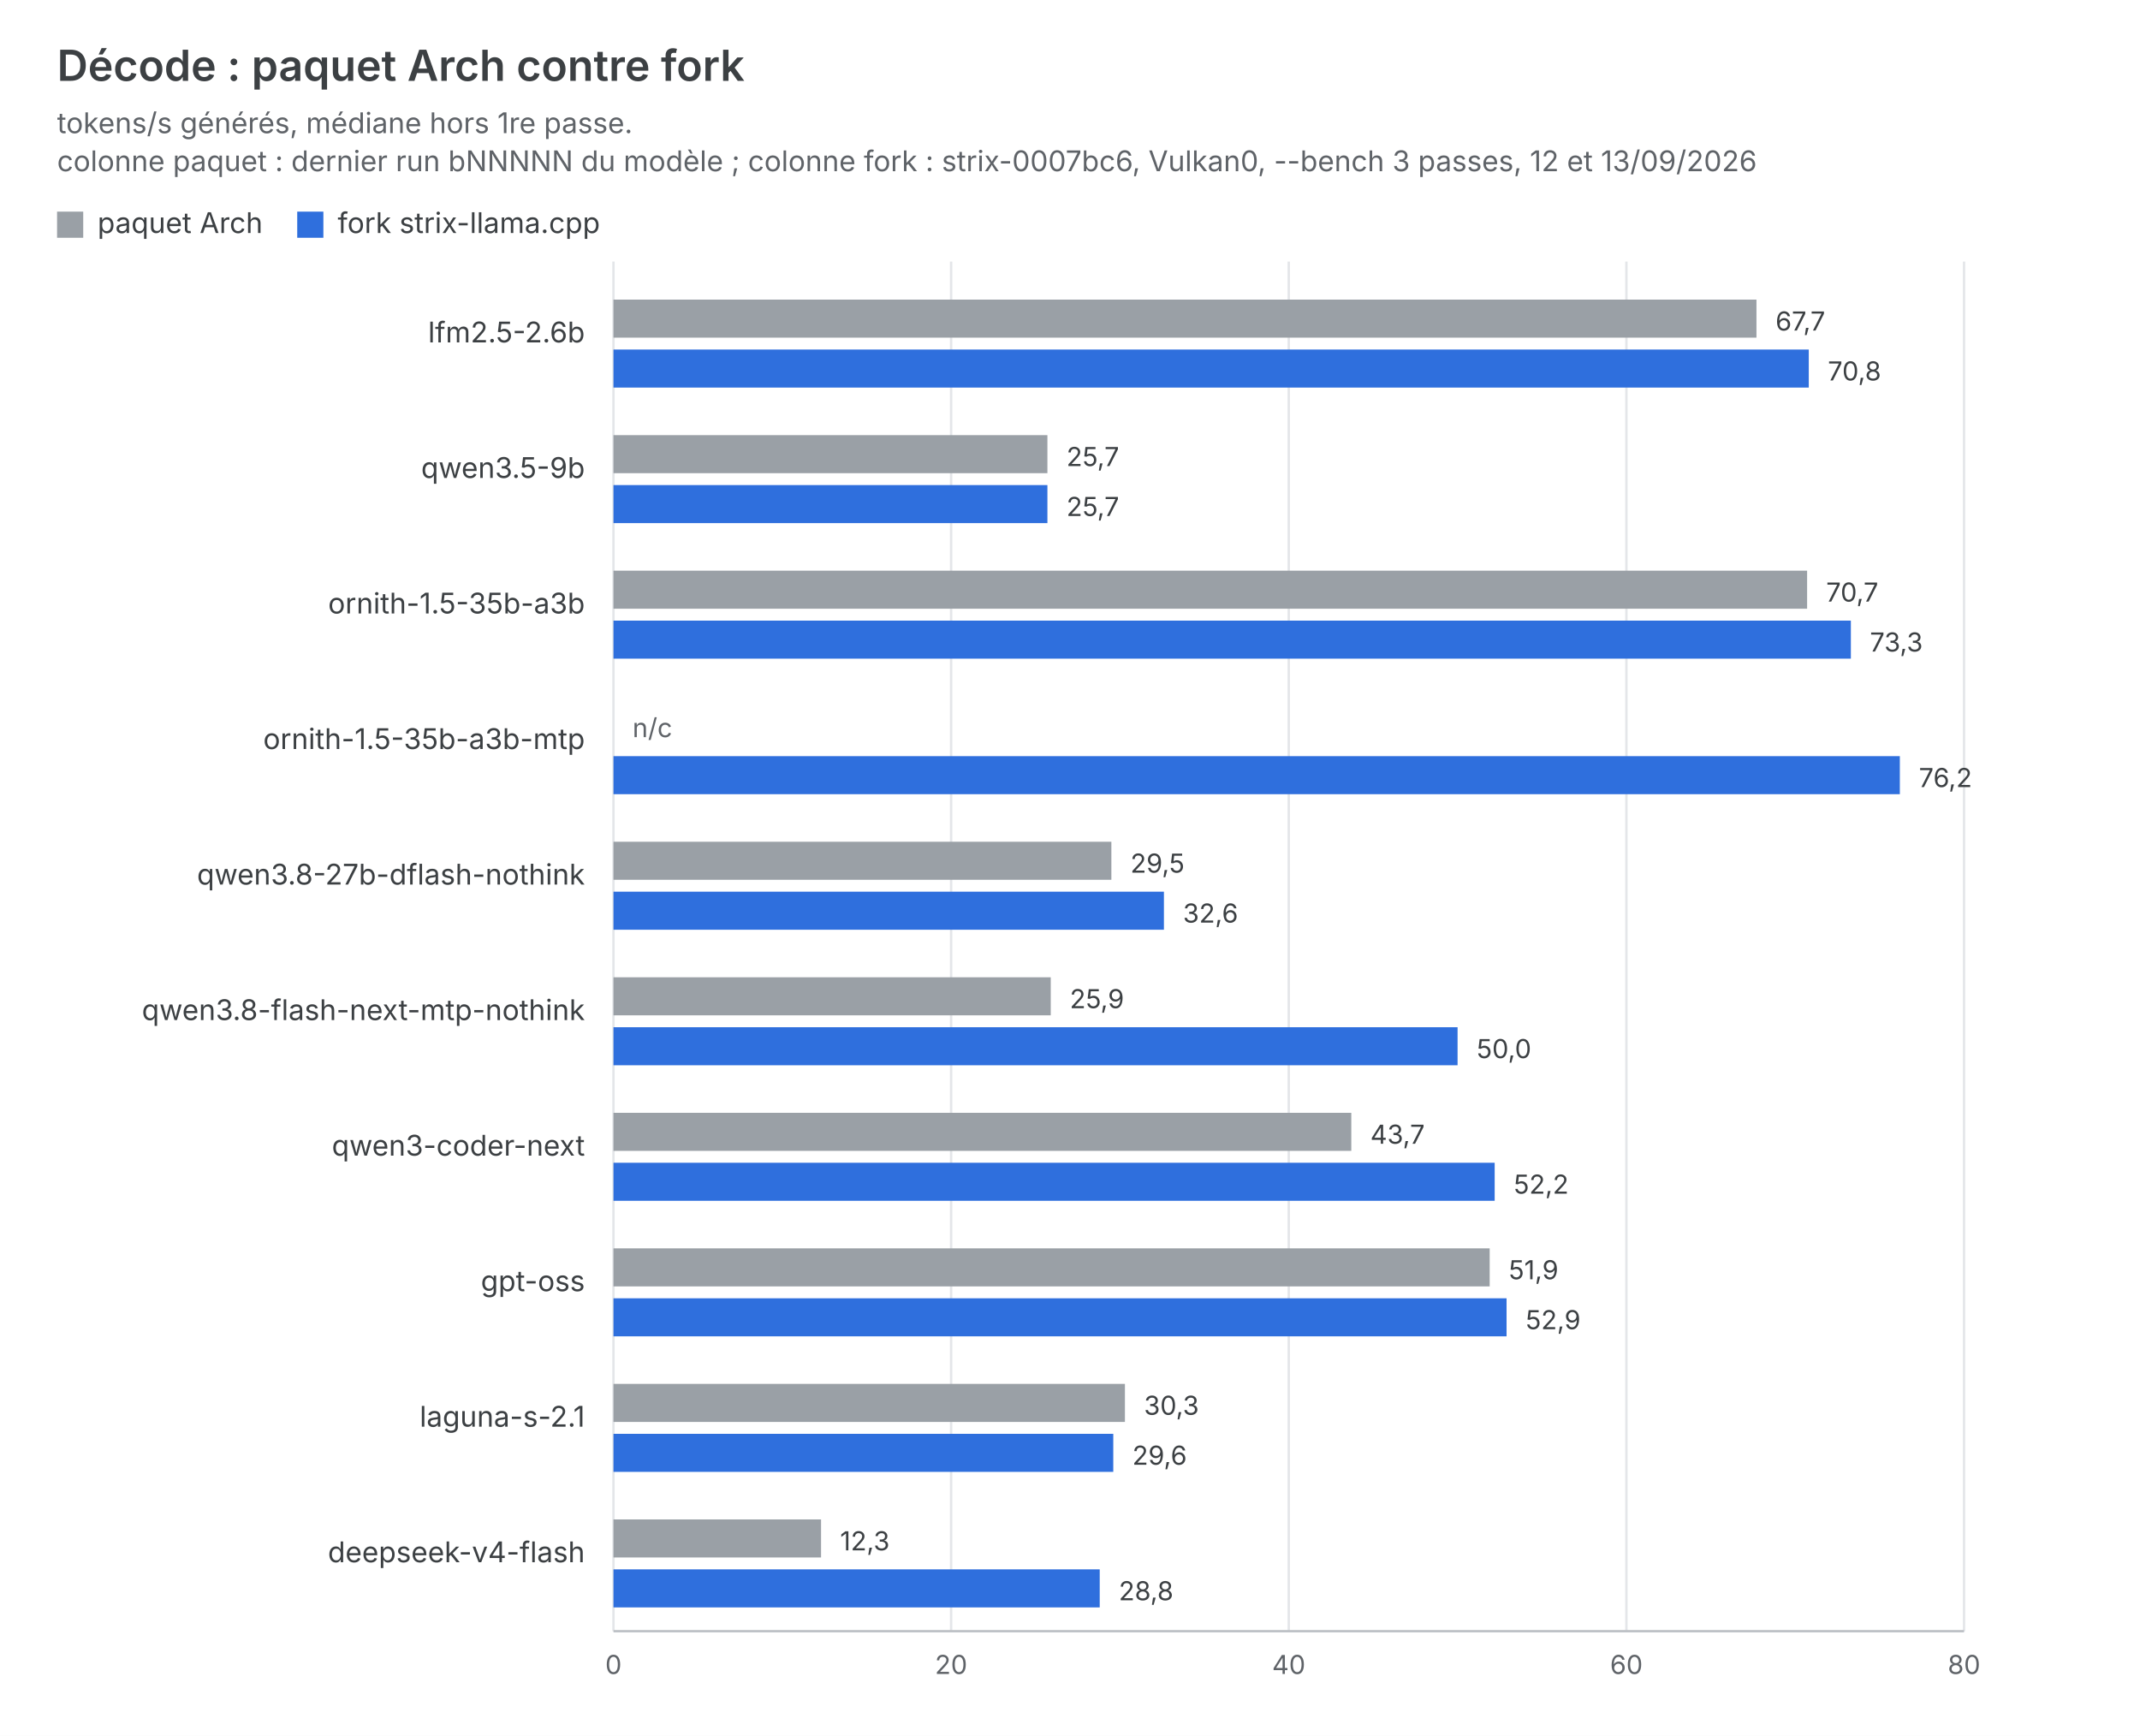
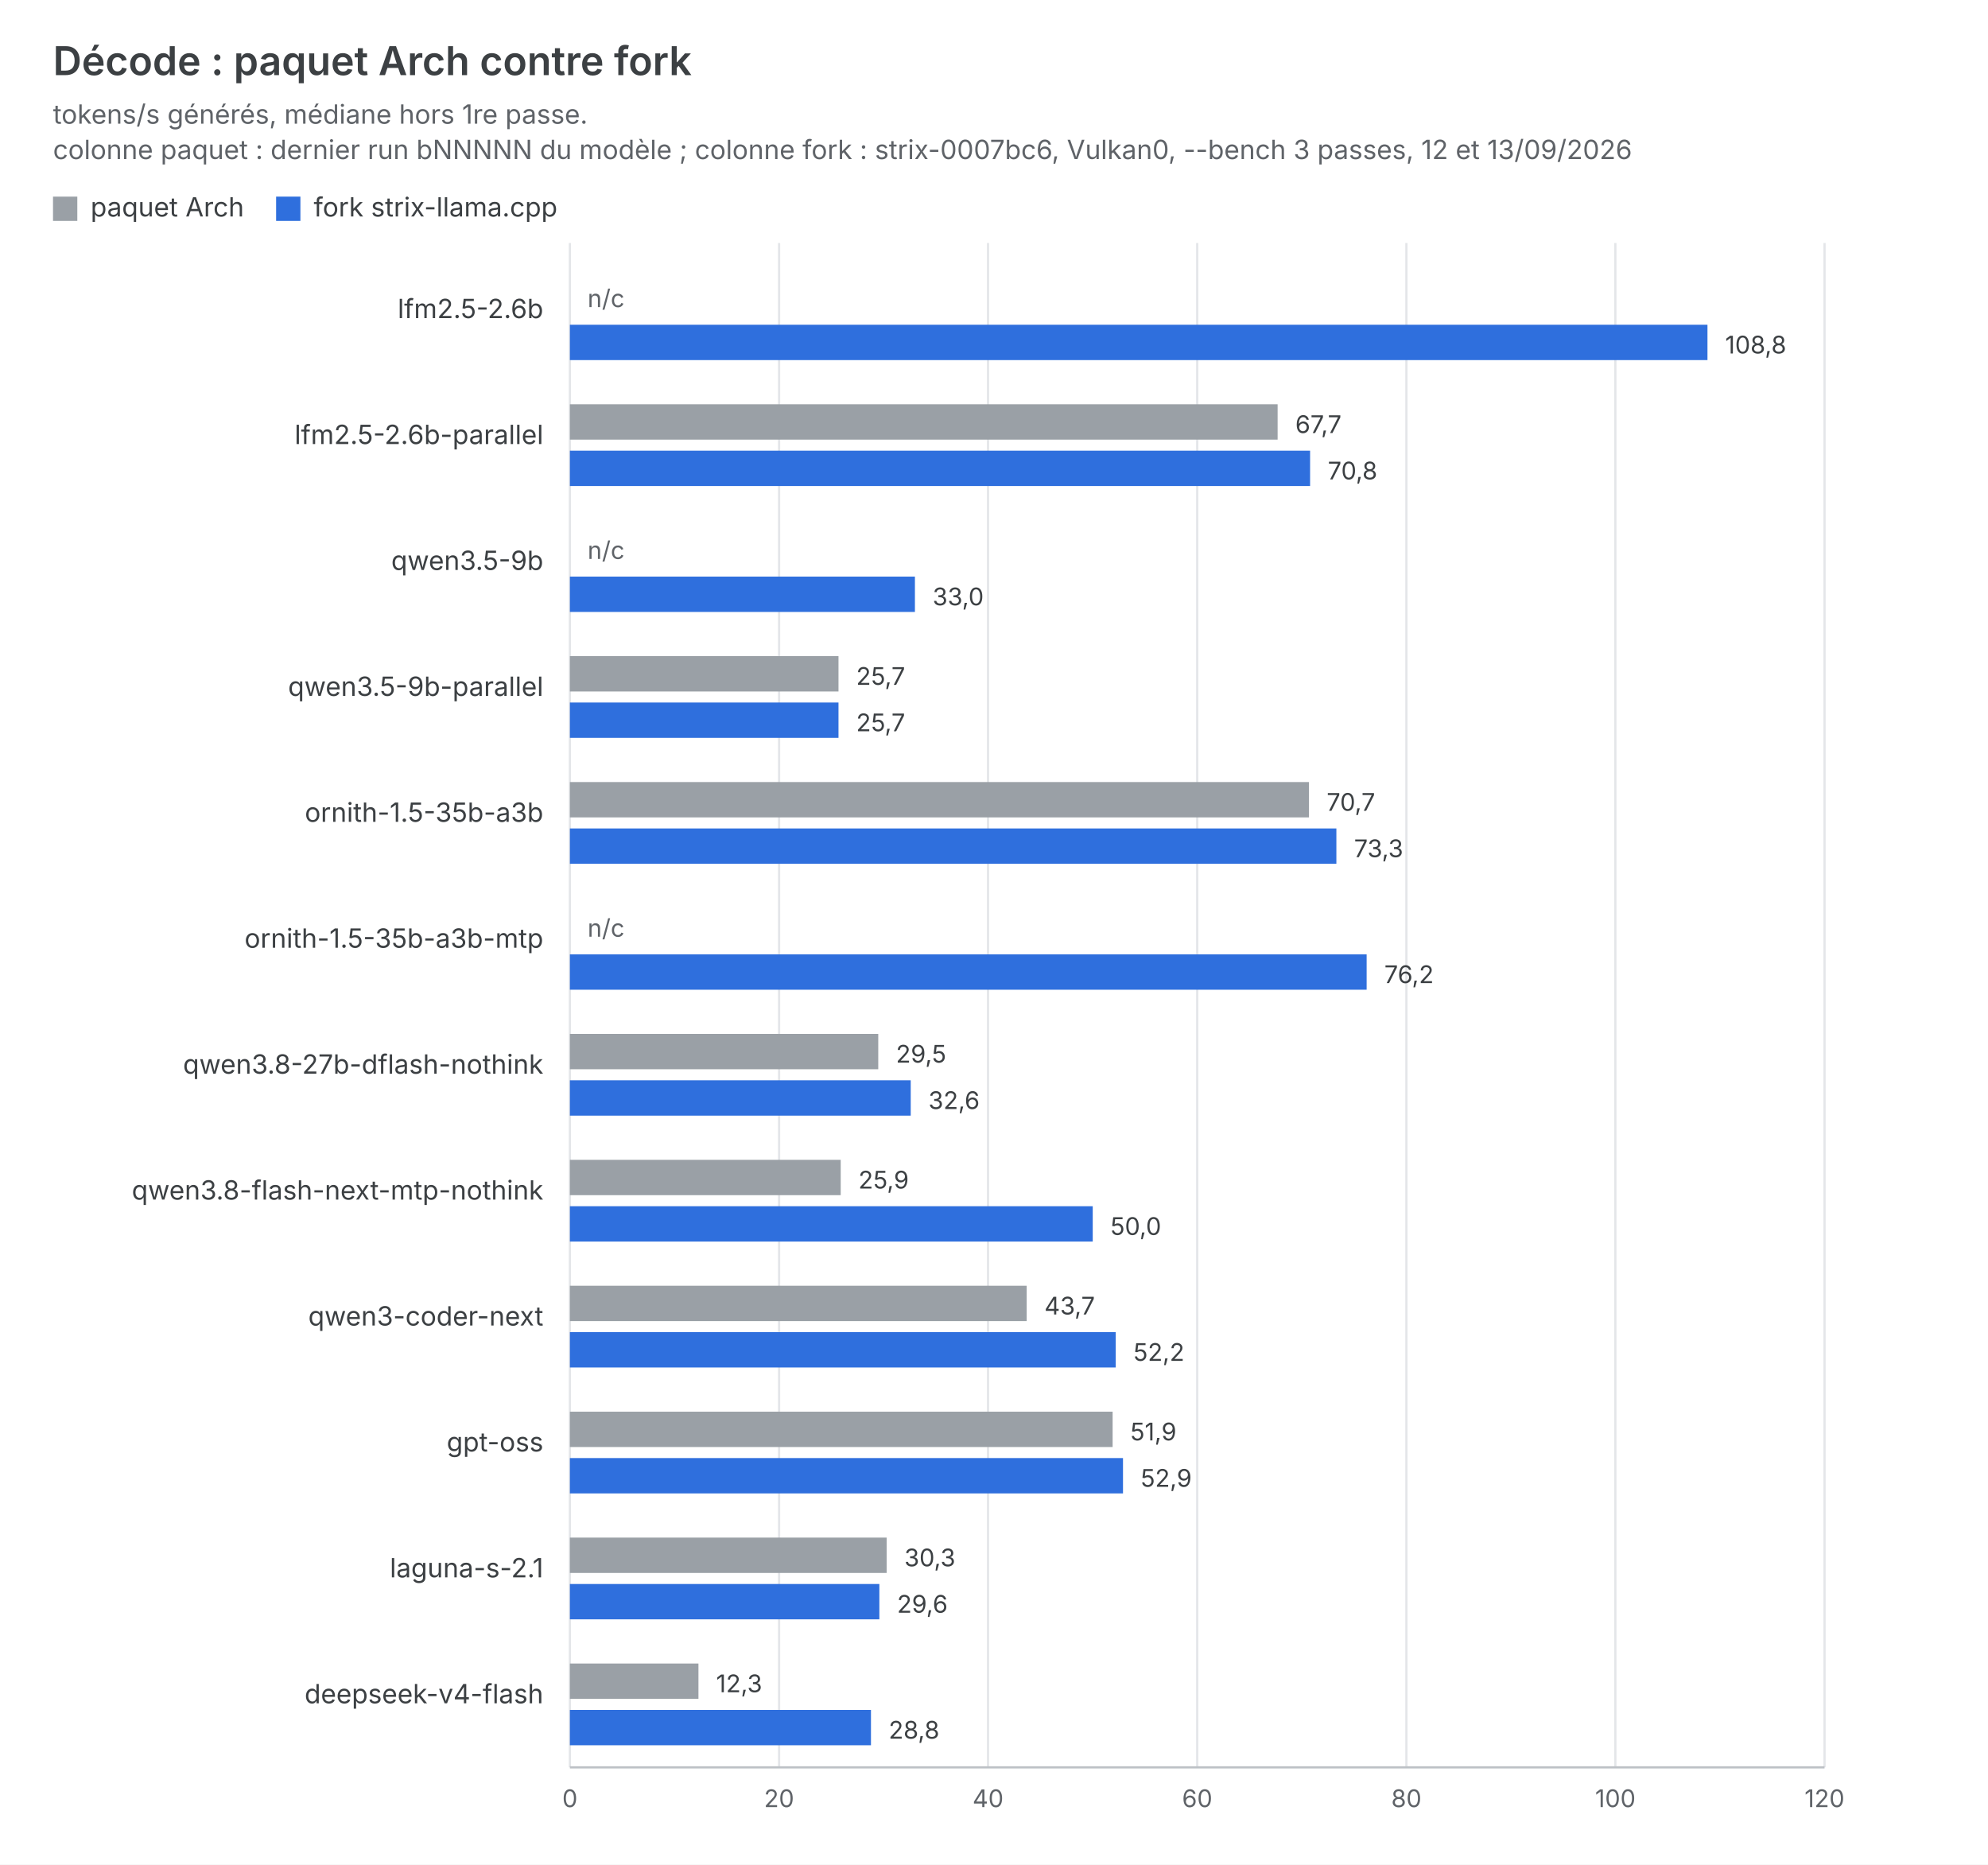
- <svg xmlns="http://www.w3.org/2000/svg" width="900" height="730" viewBox="0 0 900 730" role="img" aria-label="Décode : paquet Arch contre fork">
-   <rect x="0" y="0" width="900" height="730" fill="#ffffff" />
+ <svg xmlns="http://www.w3.org/2000/svg" width="900" height="844" viewBox="0 0 900 844" role="img" aria-label="Décode : paquet Arch contre fork">
+   <rect x="0" y="0" width="900" height="844" fill="#ffffff" />
  <text x="24.0" y="34.0" font-family="Inter, Helvetica, Arial, sans-serif" font-size="18" fill="#3c4043" text-anchor="start" font-weight="600">Décode : paquet Arch contre fork</text>
  <text x="24.0" y="56.0" font-family="Inter, Helvetica, Arial, sans-serif" font-size="12" fill="#5f6368" text-anchor="start">tokens/s générés, médiane hors 1re passe.</text>
  <text x="24.0" y="72.0" font-family="Inter, Helvetica, Arial, sans-serif" font-size="12" fill="#5f6368" text-anchor="start">colonne paquet : dernier run bNNNNN du modèle ; colonne fork : strix-0007bc6, Vulkan0, --bench 3 passes, 12 et 13/09/2026</text>
  <rect x="24.0" y="89.0" width="11" height="11" fill="#9aa0a6" />
  <text x="41.0" y="98.0" font-family="Inter, Helvetica, Arial, sans-serif" font-size="12" fill="#3c4043" text-anchor="start">paquet Arch</text>
  <rect x="125.0" y="89.0" width="11" height="11" fill="#2f6fdd" />
  <text x="142.0" y="98.0" font-family="Inter, Helvetica, Arial, sans-serif" font-size="12" fill="#3c4043" text-anchor="start">fork strix-llama.cpp</text>
-   <line x1="258.0" y1="110.0" x2="258.0" y2="686.0" stroke="#e4e6e9" stroke-width="1.0" />
-   <text x="258.0" y="704.0" font-family="Inter, Helvetica, Arial, sans-serif" font-size="11" fill="#5f6368" text-anchor="middle">0</text>
-   <line x1="400.0" y1="110.0" x2="400.0" y2="686.0" stroke="#e4e6e9" stroke-width="1.0" />
-   <text x="400.0" y="704.0" font-family="Inter, Helvetica, Arial, sans-serif" font-size="11" fill="#5f6368" text-anchor="middle">20</text>
-   <line x1="542.0" y1="110.0" x2="542.0" y2="686.0" stroke="#e4e6e9" stroke-width="1.0" />
-   <text x="542.0" y="704.0" font-family="Inter, Helvetica, Arial, sans-serif" font-size="11" fill="#5f6368" text-anchor="middle">40</text>
-   <line x1="684.0" y1="110.0" x2="684.0" y2="686.0" stroke="#e4e6e9" stroke-width="1.0" />
-   <text x="684.0" y="704.0" font-family="Inter, Helvetica, Arial, sans-serif" font-size="11" fill="#5f6368" text-anchor="middle">60</text>
-   <line x1="826.0" y1="110.0" x2="826.0" y2="686.0" stroke="#e4e6e9" stroke-width="1.0" />
-   <text x="826.0" y="704.0" font-family="Inter, Helvetica, Arial, sans-serif" font-size="11" fill="#5f6368" text-anchor="middle">80</text>
-   <line x1="258.0" y1="686.0" x2="826.0" y2="686.0" stroke="#bdc1c6" stroke-width="1.0" />
+   <line x1="258.0" y1="110.0" x2="258.0" y2="800.0" stroke="#e4e6e9" stroke-width="1.0" />
+   <text x="258.0" y="818.0" font-family="Inter, Helvetica, Arial, sans-serif" font-size="11" fill="#5f6368" text-anchor="middle">0</text>
+   <line x1="352.7" y1="110.0" x2="352.7" y2="800.0" stroke="#e4e6e9" stroke-width="1.0" />
+   <text x="352.7" y="818.0" font-family="Inter, Helvetica, Arial, sans-serif" font-size="11" fill="#5f6368" text-anchor="middle">20</text>
+   <line x1="447.3" y1="110.0" x2="447.3" y2="800.0" stroke="#e4e6e9" stroke-width="1.0" />
+   <text x="447.3" y="818.0" font-family="Inter, Helvetica, Arial, sans-serif" font-size="11" fill="#5f6368" text-anchor="middle">40</text>
+   <line x1="542.0" y1="110.0" x2="542.0" y2="800.0" stroke="#e4e6e9" stroke-width="1.0" />
+   <text x="542.0" y="818.0" font-family="Inter, Helvetica, Arial, sans-serif" font-size="11" fill="#5f6368" text-anchor="middle">60</text>
+   <line x1="636.7" y1="110.0" x2="636.7" y2="800.0" stroke="#e4e6e9" stroke-width="1.0" />
+   <text x="636.7" y="818.0" font-family="Inter, Helvetica, Arial, sans-serif" font-size="11" fill="#5f6368" text-anchor="middle">80</text>
+   <line x1="731.3" y1="110.0" x2="731.3" y2="800.0" stroke="#e4e6e9" stroke-width="1.0" />
+   <text x="731.3" y="818.0" font-family="Inter, Helvetica, Arial, sans-serif" font-size="11" fill="#5f6368" text-anchor="middle">100</text>
+   <line x1="826.0" y1="110.0" x2="826.0" y2="800.0" stroke="#e4e6e9" stroke-width="1.0" />
+   <text x="826.0" y="818.0" font-family="Inter, Helvetica, Arial, sans-serif" font-size="11" fill="#5f6368" text-anchor="middle">120</text>
+   <line x1="258.0" y1="800.0" x2="826.0" y2="800.0" stroke="#bdc1c6" stroke-width="1.0" />
  <text x="246.0" y="144.0" font-family="Inter, Helvetica, Arial, sans-serif" font-size="12" fill="#3c4043" text-anchor="end">lfm2.5-2.6b</text>
-   <rect x="258.0" y="126.0" width="480.7" height="16.0" fill="#9aa0a6" />
-   <text x="746.7" y="139.0" font-family="Inter, Helvetica, Arial, sans-serif" font-size="11" fill="#3c4043" text-anchor="start">67,7</text>
-   <rect x="258.0" y="147.0" width="502.7" height="16.0" fill="#2f6fdd" />
-   <text x="768.7" y="160.0" font-family="Inter, Helvetica, Arial, sans-serif" font-size="11" fill="#3c4043" text-anchor="start">70,8</text>
-   <text x="246.0" y="201.0" font-family="Inter, Helvetica, Arial, sans-serif" font-size="12" fill="#3c4043" text-anchor="end">qwen3.5-9b</text>
-   <rect x="258.0" y="183.0" width="182.5" height="16.0" fill="#9aa0a6" />
-   <text x="448.5" y="196.0" font-family="Inter, Helvetica, Arial, sans-serif" font-size="11" fill="#3c4043" text-anchor="start">25,7</text>
-   <rect x="258.0" y="204.0" width="182.5" height="16.0" fill="#2f6fdd" />
-   <text x="448.5" y="217.0" font-family="Inter, Helvetica, Arial, sans-serif" font-size="11" fill="#3c4043" text-anchor="start">25,7</text>
-   <text x="246.0" y="258.0" font-family="Inter, Helvetica, Arial, sans-serif" font-size="12" fill="#3c4043" text-anchor="end">ornith-1.5-35b-a3b</text>
-   <rect x="258.0" y="240.0" width="502.0" height="16.0" fill="#9aa0a6" />
-   <text x="768.0" y="253.0" font-family="Inter, Helvetica, Arial, sans-serif" font-size="11" fill="#3c4043" text-anchor="start">70,7</text>
-   <rect x="258.0" y="261.0" width="520.4" height="16.0" fill="#2f6fdd" />
-   <text x="786.4" y="274.0" font-family="Inter, Helvetica, Arial, sans-serif" font-size="11" fill="#3c4043" text-anchor="start">73,3</text>
-   <text x="246.0" y="315.0" font-family="Inter, Helvetica, Arial, sans-serif" font-size="12" fill="#3c4043" text-anchor="end">ornith-1.5-35b-a3b-mtp</text>
-   <text x="266.0" y="310.0" font-family="Inter, Helvetica, Arial, sans-serif" font-size="11" fill="#5f6368" text-anchor="start">n/c</text>
-   <rect x="258.0" y="318.0" width="541.0" height="16.0" fill="#2f6fdd" />
-   <text x="807.0" y="331.0" font-family="Inter, Helvetica, Arial, sans-serif" font-size="11" fill="#3c4043" text-anchor="start">76,2</text>
-   <text x="246.0" y="372.0" font-family="Inter, Helvetica, Arial, sans-serif" font-size="12" fill="#3c4043" text-anchor="end">qwen3.8-27b-dflash-nothink</text>
-   <rect x="258.0" y="354.0" width="209.4" height="16.0" fill="#9aa0a6" />
-   <text x="475.4" y="367.0" font-family="Inter, Helvetica, Arial, sans-serif" font-size="11" fill="#3c4043" text-anchor="start">29,5</text>
-   <rect x="258.0" y="375.0" width="231.5" height="16.0" fill="#2f6fdd" />
-   <text x="497.5" y="388.0" font-family="Inter, Helvetica, Arial, sans-serif" font-size="11" fill="#3c4043" text-anchor="start">32,6</text>
-   <text x="246.0" y="429.0" font-family="Inter, Helvetica, Arial, sans-serif" font-size="12" fill="#3c4043" text-anchor="end">qwen3.8-flash-next-mtp-nothink</text>
-   <rect x="258.0" y="411.0" width="183.9" height="16.0" fill="#9aa0a6" />
-   <text x="449.9" y="424.0" font-family="Inter, Helvetica, Arial, sans-serif" font-size="11" fill="#3c4043" text-anchor="start">25,9</text>
-   <rect x="258.0" y="432.0" width="355.0" height="16.0" fill="#2f6fdd" />
-   <text x="621.0" y="445.0" font-family="Inter, Helvetica, Arial, sans-serif" font-size="11" fill="#3c4043" text-anchor="start">50,0</text>
-   <text x="246.0" y="486.0" font-family="Inter, Helvetica, Arial, sans-serif" font-size="12" fill="#3c4043" text-anchor="end">qwen3-coder-next</text>
-   <rect x="258.0" y="468.0" width="310.3" height="16.0" fill="#9aa0a6" />
-   <text x="576.3" y="481.0" font-family="Inter, Helvetica, Arial, sans-serif" font-size="11" fill="#3c4043" text-anchor="start">43,7</text>
-   <rect x="258.0" y="489.0" width="370.6" height="16.0" fill="#2f6fdd" />
-   <text x="636.6" y="502.0" font-family="Inter, Helvetica, Arial, sans-serif" font-size="11" fill="#3c4043" text-anchor="start">52,2</text>
-   <text x="246.0" y="543.0" font-family="Inter, Helvetica, Arial, sans-serif" font-size="12" fill="#3c4043" text-anchor="end">gpt-oss</text>
-   <rect x="258.0" y="525.0" width="368.5" height="16.0" fill="#9aa0a6" />
-   <text x="634.5" y="538.0" font-family="Inter, Helvetica, Arial, sans-serif" font-size="11" fill="#3c4043" text-anchor="start">51,9</text>
-   <rect x="258.0" y="546.0" width="375.6" height="16.0" fill="#2f6fdd" />
-   <text x="641.6" y="559.0" font-family="Inter, Helvetica, Arial, sans-serif" font-size="11" fill="#3c4043" text-anchor="start">52,9</text>
-   <text x="246.0" y="600.0" font-family="Inter, Helvetica, Arial, sans-serif" font-size="12" fill="#3c4043" text-anchor="end">laguna-s-2.1</text>
-   <rect x="258.0" y="582.0" width="215.1" height="16.0" fill="#9aa0a6" />
-   <text x="481.1" y="595.0" font-family="Inter, Helvetica, Arial, sans-serif" font-size="11" fill="#3c4043" text-anchor="start">30,3</text>
-   <rect x="258.0" y="603.0" width="210.2" height="16.0" fill="#2f6fdd" />
-   <text x="476.2" y="616.0" font-family="Inter, Helvetica, Arial, sans-serif" font-size="11" fill="#3c4043" text-anchor="start">29,6</text>
-   <text x="246.0" y="657.0" font-family="Inter, Helvetica, Arial, sans-serif" font-size="12" fill="#3c4043" text-anchor="end">deepseek-v4-flash</text>
-   <rect x="258.0" y="639.0" width="87.3" height="16.0" fill="#9aa0a6" />
-   <text x="353.3" y="652.0" font-family="Inter, Helvetica, Arial, sans-serif" font-size="11" fill="#3c4043" text-anchor="start">12,3</text>
-   <rect x="258.0" y="660.0" width="204.5" height="16.0" fill="#2f6fdd" />
-   <text x="470.5" y="673.0" font-family="Inter, Helvetica, Arial, sans-serif" font-size="11" fill="#3c4043" text-anchor="start">28,8</text>
+   <text x="266.0" y="139.0" font-family="Inter, Helvetica, Arial, sans-serif" font-size="11" fill="#5f6368" text-anchor="start">n/c</text>
+   <rect x="258.0" y="147.0" width="515.0" height="16.0" fill="#2f6fdd" />
+   <text x="781.0" y="160.0" font-family="Inter, Helvetica, Arial, sans-serif" font-size="11" fill="#3c4043" text-anchor="start">108,8</text>
+   <text x="246.0" y="201.0" font-family="Inter, Helvetica, Arial, sans-serif" font-size="12" fill="#3c4043" text-anchor="end">lfm2.5-2.6b-parallel</text>
+   <rect x="258.0" y="183.0" width="320.4" height="16.0" fill="#9aa0a6" />
+   <text x="586.4" y="196.0" font-family="Inter, Helvetica, Arial, sans-serif" font-size="11" fill="#3c4043" text-anchor="start">67,7</text>
+   <rect x="258.0" y="204.0" width="335.1" height="16.0" fill="#2f6fdd" />
+   <text x="601.1" y="217.0" font-family="Inter, Helvetica, Arial, sans-serif" font-size="11" fill="#3c4043" text-anchor="start">70,8</text>
+   <text x="246.0" y="258.0" font-family="Inter, Helvetica, Arial, sans-serif" font-size="12" fill="#3c4043" text-anchor="end">qwen3.5-9b</text>
+   <text x="266.0" y="253.0" font-family="Inter, Helvetica, Arial, sans-serif" font-size="11" fill="#5f6368" text-anchor="start">n/c</text>
+   <rect x="258.0" y="261.0" width="156.2" height="16.0" fill="#2f6fdd" />
+   <text x="422.2" y="274.0" font-family="Inter, Helvetica, Arial, sans-serif" font-size="11" fill="#3c4043" text-anchor="start">33,0</text>
+   <text x="246.0" y="315.0" font-family="Inter, Helvetica, Arial, sans-serif" font-size="12" fill="#3c4043" text-anchor="end">qwen3.5-9b-parallel</text>
+   <rect x="258.0" y="297.0" width="121.6" height="16.0" fill="#9aa0a6" />
+   <text x="387.6" y="310.0" font-family="Inter, Helvetica, Arial, sans-serif" font-size="11" fill="#3c4043" text-anchor="start">25,7</text>
+   <rect x="258.0" y="318.0" width="121.6" height="16.0" fill="#2f6fdd" />
+   <text x="387.6" y="331.0" font-family="Inter, Helvetica, Arial, sans-serif" font-size="11" fill="#3c4043" text-anchor="start">25,7</text>
+   <text x="246.0" y="372.0" font-family="Inter, Helvetica, Arial, sans-serif" font-size="12" fill="#3c4043" text-anchor="end">ornith-1.5-35b-a3b</text>
+   <rect x="258.0" y="354.0" width="334.6" height="16.0" fill="#9aa0a6" />
+   <text x="600.6" y="367.0" font-family="Inter, Helvetica, Arial, sans-serif" font-size="11" fill="#3c4043" text-anchor="start">70,7</text>
+   <rect x="258.0" y="375.0" width="347.0" height="16.0" fill="#2f6fdd" />
+   <text x="613.0" y="388.0" font-family="Inter, Helvetica, Arial, sans-serif" font-size="11" fill="#3c4043" text-anchor="start">73,3</text>
+   <text x="246.0" y="429.0" font-family="Inter, Helvetica, Arial, sans-serif" font-size="12" fill="#3c4043" text-anchor="end">ornith-1.5-35b-a3b-mtp</text>
+   <text x="266.0" y="424.0" font-family="Inter, Helvetica, Arial, sans-serif" font-size="11" fill="#5f6368" text-anchor="start">n/c</text>
+   <rect x="258.0" y="432.0" width="360.7" height="16.0" fill="#2f6fdd" />
+   <text x="626.7" y="445.0" font-family="Inter, Helvetica, Arial, sans-serif" font-size="11" fill="#3c4043" text-anchor="start">76,2</text>
+   <text x="246.0" y="486.0" font-family="Inter, Helvetica, Arial, sans-serif" font-size="12" fill="#3c4043" text-anchor="end">qwen3.8-27b-dflash-nothink</text>
+   <rect x="258.0" y="468.0" width="139.6" height="16.0" fill="#9aa0a6" />
+   <text x="405.6" y="481.0" font-family="Inter, Helvetica, Arial, sans-serif" font-size="11" fill="#3c4043" text-anchor="start">29,5</text>
+   <rect x="258.0" y="489.0" width="154.3" height="16.0" fill="#2f6fdd" />
+   <text x="420.3" y="502.0" font-family="Inter, Helvetica, Arial, sans-serif" font-size="11" fill="#3c4043" text-anchor="start">32,6</text>
+   <text x="246.0" y="543.0" font-family="Inter, Helvetica, Arial, sans-serif" font-size="12" fill="#3c4043" text-anchor="end">qwen3.8-flash-next-mtp-nothink</text>
+   <rect x="258.0" y="525.0" width="122.6" height="16.0" fill="#9aa0a6" />
+   <text x="388.6" y="538.0" font-family="Inter, Helvetica, Arial, sans-serif" font-size="11" fill="#3c4043" text-anchor="start">25,9</text>
+   <rect x="258.0" y="546.0" width="236.7" height="16.0" fill="#2f6fdd" />
+   <text x="502.7" y="559.0" font-family="Inter, Helvetica, Arial, sans-serif" font-size="11" fill="#3c4043" text-anchor="start">50,0</text>
+   <text x="246.0" y="600.0" font-family="Inter, Helvetica, Arial, sans-serif" font-size="12" fill="#3c4043" text-anchor="end">qwen3-coder-next</text>
+   <rect x="258.0" y="582.0" width="206.8" height="16.0" fill="#9aa0a6" />
+   <text x="472.8" y="595.0" font-family="Inter, Helvetica, Arial, sans-serif" font-size="11" fill="#3c4043" text-anchor="start">43,7</text>
+   <rect x="258.0" y="603.0" width="247.1" height="16.0" fill="#2f6fdd" />
+   <text x="513.1" y="616.0" font-family="Inter, Helvetica, Arial, sans-serif" font-size="11" fill="#3c4043" text-anchor="start">52,2</text>
+   <text x="246.0" y="657.0" font-family="Inter, Helvetica, Arial, sans-serif" font-size="12" fill="#3c4043" text-anchor="end">gpt-oss</text>
+   <rect x="258.0" y="639.0" width="245.7" height="16.0" fill="#9aa0a6" />
+   <text x="511.7" y="652.0" font-family="Inter, Helvetica, Arial, sans-serif" font-size="11" fill="#3c4043" text-anchor="start">51,9</text>
+   <rect x="258.0" y="660.0" width="250.4" height="16.0" fill="#2f6fdd" />
+   <text x="516.4" y="673.0" font-family="Inter, Helvetica, Arial, sans-serif" font-size="11" fill="#3c4043" text-anchor="start">52,9</text>
+   <text x="246.0" y="714.0" font-family="Inter, Helvetica, Arial, sans-serif" font-size="12" fill="#3c4043" text-anchor="end">laguna-s-2.1</text>
+   <rect x="258.0" y="696.0" width="143.4" height="16.0" fill="#9aa0a6" />
+   <text x="409.4" y="709.0" font-family="Inter, Helvetica, Arial, sans-serif" font-size="11" fill="#3c4043" text-anchor="start">30,3</text>
+   <rect x="258.0" y="717.0" width="140.1" height="16.0" fill="#2f6fdd" />
+   <text x="406.1" y="730.0" font-family="Inter, Helvetica, Arial, sans-serif" font-size="11" fill="#3c4043" text-anchor="start">29,6</text>
+   <text x="246.0" y="771.0" font-family="Inter, Helvetica, Arial, sans-serif" font-size="12" fill="#3c4043" text-anchor="end">deepseek-v4-flash</text>
+   <rect x="258.0" y="753.0" width="58.2" height="16.0" fill="#9aa0a6" />
+   <text x="324.2" y="766.0" font-family="Inter, Helvetica, Arial, sans-serif" font-size="11" fill="#3c4043" text-anchor="start">12,3</text>
+   <rect x="258.0" y="774.0" width="136.3" height="16.0" fill="#2f6fdd" />
+   <text x="402.3" y="787.0" font-family="Inter, Helvetica, Arial, sans-serif" font-size="11" fill="#3c4043" text-anchor="start">28,8</text>
</svg>
